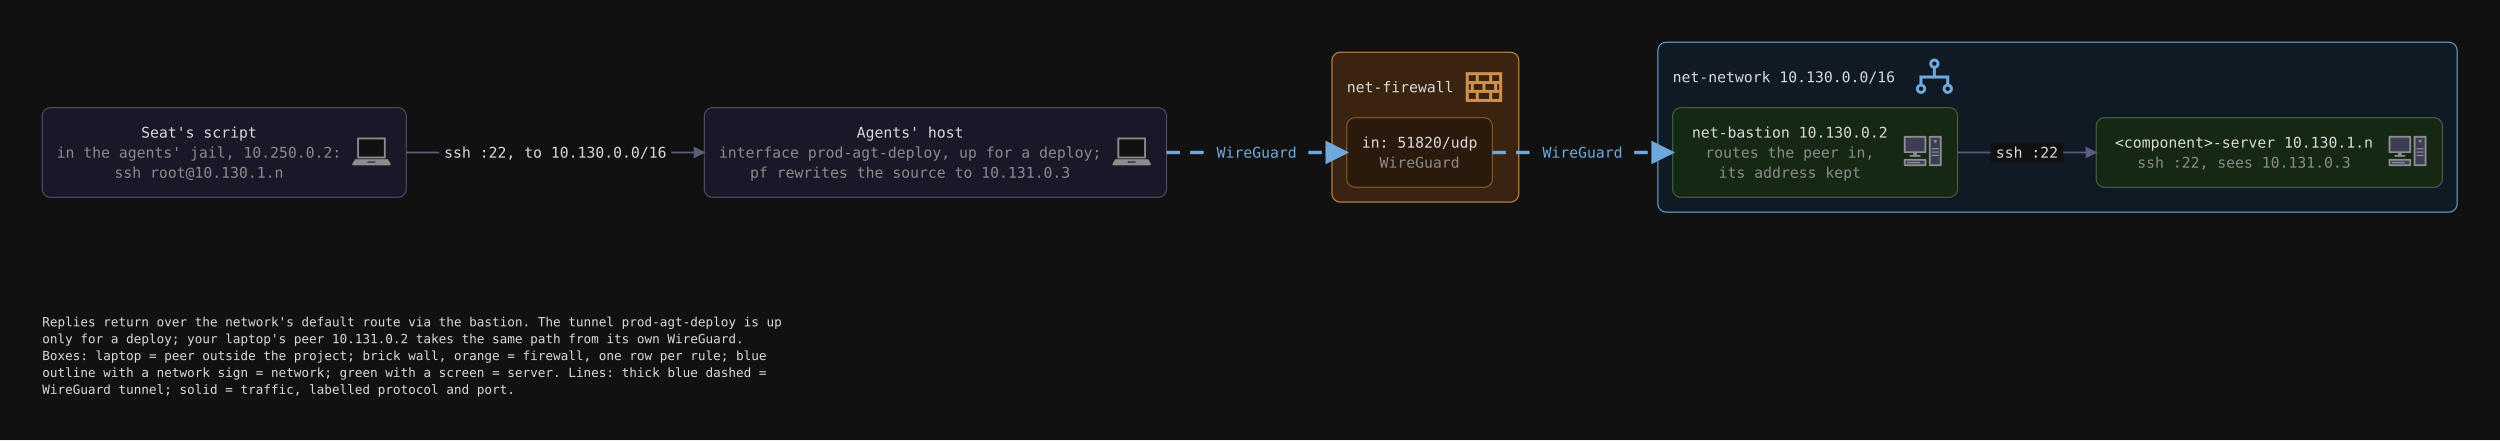
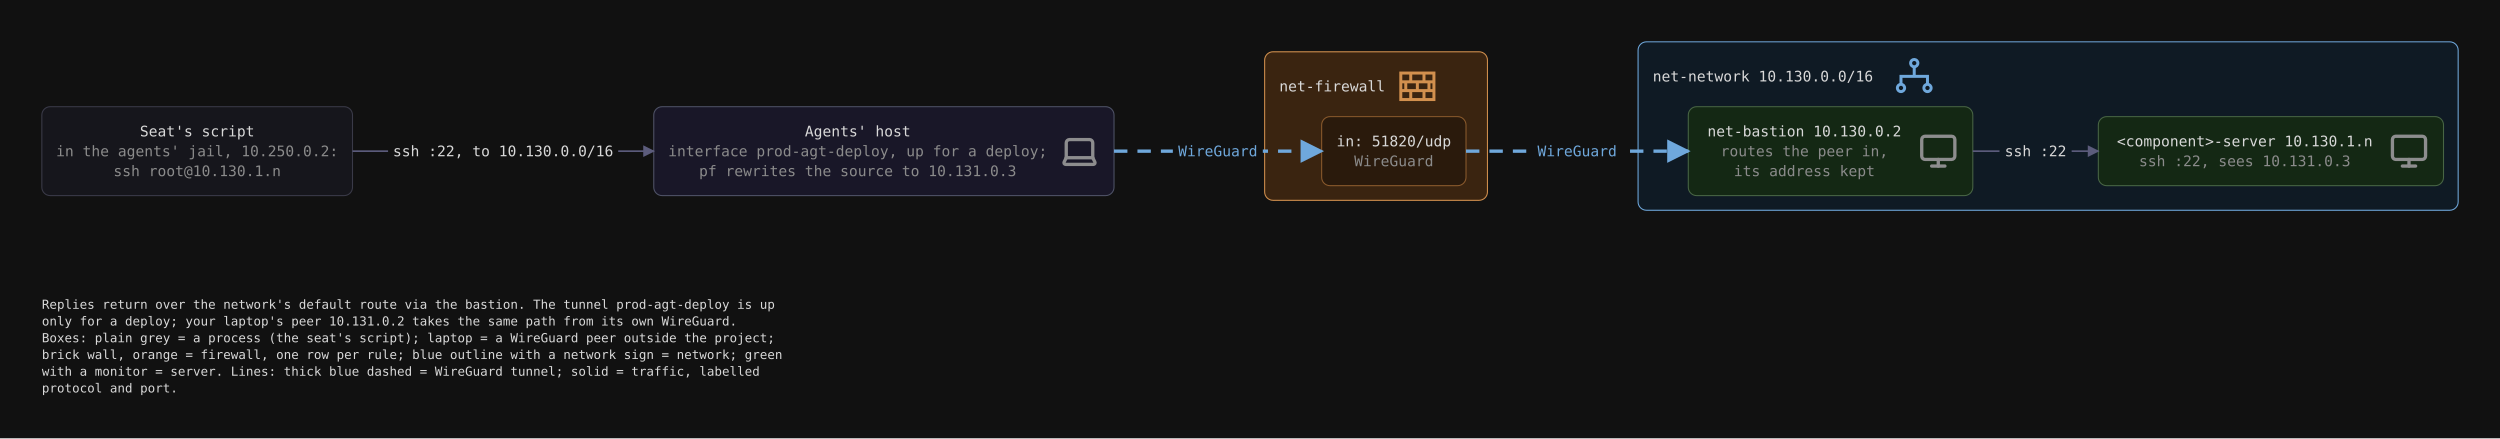
- <svg xmlns="http://www.w3.org/2000/svg" width="2369" height="417" viewBox="0 0 2369 417" font-family="'DejaVu Sans Mono', 'Menlo', 'Consolas', 'Liberation Mono', 'Courier New', monospace" font-size="14px">
+ <svg xmlns="http://www.w3.org/2000/svg" width="2390" height="419" viewBox="0 0 2390 419" font-family="'DejaVu Sans Mono', 'Menlo', 'Consolas', 'Liberation Mono', 'Courier New', monospace" font-size="14px">
  <defs>
-     <marker id="ra842f2f9-arrow-5c5c7c" viewBox="0 0 10 10" refX="9" refY="5" markerWidth="7" markerHeight="7" orient="auto-start-reverse">
+     <marker id="re28a8388-arrow-5c5c7c" viewBox="0 0 10 10" refX="9" refY="5" markerWidth="7" markerHeight="7" orient="auto-start-reverse">
      <path d="M 0 0 L 10 5 L 0 10 z" fill="#5c5c7c" />
    </marker>
-     <marker id="ra842f2f9-arrow-6fa8dc" viewBox="0 0 10 10" refX="9" refY="5" markerWidth="7" markerHeight="7" orient="auto-start-reverse">
+     <marker id="re28a8388-arrow-6fa8dc" viewBox="0 0 10 10" refX="9" refY="5" markerWidth="7" markerHeight="7" orient="auto-start-reverse">
      <path d="M 0 0 L 10 5 L 0 10 z" fill="#6fa8dc" />
    </marker>
  </defs>
-   <rect x="0" y="0" width="2369" height="417" fill="#111111" />
-   <path d="M1270.2 49.5 H1431.2 a8 8 0 0 1 8 8 V183.5 a8 8 0 0 1 -8 8 H1270.2 a8 8 0 0 1 -8 -8 V57.5 a8 8 0 0 1 8 -8 Z" fill="#3a2410" stroke="#d2904e" />
-   <text x="1276.2" y="87.4" fill="#d9d9d9" text-anchor="start">net-firewall</text>
-   <svg x="1387.2" y="63.5" width="38" height="38" color="#8d8d8e" viewBox="0 0 24 24" fill="none" stroke="#d2904e" stroke-width="1.8">
+   <rect x="0" y="0" width="2390" height="419" fill="#111111" />
+   <path d="M1217 49.5 H1414 a8 8 0 0 1 8 8 V183.5 a8 8 0 0 1 -8 8 H1217 a8 8 0 0 1 -8 -8 V57.5 a8 8 0 0 1 8 -8 Z" fill="#3a2410" stroke="#d2904e" />
+   <text x="1223" y="87.4" fill="#d9d9d9" text-anchor="start">net-firewall</text>
+   <svg x="1336" y="63.5" width="38" height="38" color="#8d8d8e" viewBox="0 0 24 24" fill="none" stroke="#d2904e" stroke-width="1.8">
    <rect x="2" y="4" width="20" height="16" />
    <path d="M2 9.3h20M2 14.6h20M8 4v5.3M16 4v5.3M5 9.3v5.3M12 9.3v5.3M19 9.3v5.3M8 14.6V20M16 14.6V20" />
  </svg>
-   <path d="M1284.2 111.5 H1406.2 a8 8 0 0 1 8 8 V169.5 a8 8 0 0 1 -8 8 H1284.2 a8 8 0 0 1 -8 -8 V119.5 a8 8 0 0 1 8 -8 Z" fill="#2a1a0c" stroke="#8a5a2c" />
-   <text x="1345.2" y="139.9" fill="#d9d9d9" text-anchor="middle">in: 51820/udp</text>
-   <text x="1345.2" y="158.9" fill="#8b8b8b" text-anchor="middle">WireGuard</text>
-   <path d="M675.4 102 H1097.4 a8 8 0 0 1 8 8 V179 a8 8 0 0 1 -8 8 H675.4 a8 8 0 0 1 -8 -8 V110 a8 8 0 0 1 8 -8 Z" fill="#191728" stroke="#4f5367" />
-   <text x="862.4" y="130.4" fill="#d9d9d9" text-anchor="middle">Agents' host</text>
-   <text x="862.4" y="149.4" fill="#8b8b8b" text-anchor="middle">interface prod-agt-deploy, up for a deploy;</text>
-   <text x="862.4" y="168.4" fill="#8b8b8b" text-anchor="middle">pf rewrites the source to 10.131.0.3</text>
-   <g transform="translate(1053.4 125.5) scale(1.58333)">
-     <path d="M4 3.6 h16 v11.4 h-16 Z" fill="#111111" stroke="#8d8d8e" stroke-width="1.1" stroke-linejoin="round" />
-     <path d="M2.2 16 h19.6 l1.6 2.6 a0.7 0.7 0 0 1 -0.6 1.1 h-21.6 a0.7 0.7 0 0 1 -0.6 -1.1 Z" fill="#8d8d8e" />
-     <path d="M9.6 17.2 h4.8 v1 h-4.8 Z" fill="#3e3d58" />
-   </g>
-   <path d="M48 102 H377 a8 8 0 0 1 8 8 V179 a8 8 0 0 1 -8 8 H48 a8 8 0 0 1 -8 -8 V110 a8 8 0 0 1 8 -8 Z" fill="#191728" stroke="#4f5367" />
+   <path d="M1271.5 111.5 H1393.5 a8 8 0 0 1 8 8 V169.5 a8 8 0 0 1 -8 8 H1271.5 a8 8 0 0 1 -8 -8 V119.5 a8 8 0 0 1 8 -8 Z" fill="#2a1a0c" stroke="#8a5a2c" />
+   <text x="1332.5" y="139.9" fill="#d9d9d9" text-anchor="middle">in: 51820/udp</text>
+   <text x="1332.5" y="158.9" fill="#8b8b8b" text-anchor="middle">WireGuard</text>
+   <path d="M633 102 H1057 a8 8 0 0 1 8 8 V179 a8 8 0 0 1 -8 8 H633 a8 8 0 0 1 -8 -8 V110 a8 8 0 0 1 8 -8 Z" fill="#191728" stroke="#4f5367" />
+   <text x="820" y="130.4" fill="#d9d9d9" text-anchor="middle">Agents' host</text>
+   <text x="820" y="149.4" fill="#8b8b8b" text-anchor="middle">interface prod-agt-deploy, up for a deploy;</text>
+   <text x="820" y="168.4" fill="#8b8b8b" text-anchor="middle">pf rewrites the source to 10.131.0.3</text>
+   <svg x="1013" y="125.5" width="38" height="38" color="#8d8d8e" viewBox="0 0 24 24" fill="none" stroke="currentColor" stroke-width="2" stroke-linecap="round" stroke-linejoin="round">
+     <path d="M18 5a2 2 0 0 1 2 2v8.526a2 2 0 0 0 .212.897l1.068 2.127a1 1 0 0 1-.9 1.45H3.62a1 1 0 0 1-.9-1.45l1.068-2.127A2 2 0 0 0 4 15.526V7a2 2 0 0 1 2-2z" />
+     <path d="M20.054 15.987H3.946" />
+   </svg>
+   <path d="M48 102 H329 a8 8 0 0 1 8 8 V179 a8 8 0 0 1 -8 8 H48 a8 8 0 0 1 -8 -8 V110 a8 8 0 0 1 8 -8 Z" fill="#16161c" stroke="#3a3a48" />
  <text x="188.5" y="130.4" fill="#d9d9d9" text-anchor="middle">Seat's script</text>
  <text x="188.5" y="149.4" fill="#8b8b8b" text-anchor="middle">in the agents' jail, 10.250.0.2:</text>
  <text x="188.5" y="168.4" fill="#8b8b8b" text-anchor="middle">ssh root@10.130.1.n</text>
-   <g transform="translate(333 125.5) scale(1.58333)">
-     <path d="M4 3.6 h16 v11.4 h-16 Z" fill="#111111" stroke="#8d8d8e" stroke-width="1.1" stroke-linejoin="round" />
-     <path d="M2.2 16 h19.6 l1.6 2.6 a0.7 0.7 0 0 1 -0.6 1.1 h-21.6 a0.7 0.7 0 0 1 -0.6 -1.1 Z" fill="#8d8d8e" />
-     <path d="M9.6 17.2 h4.8 v1 h-4.8 Z" fill="#3e3d58" />
-   </g>
-   <path d="M1579 40 H2320.4 a8 8 0 0 1 8 8 V193 a8 8 0 0 1 -8 8 H1579 a8 8 0 0 1 -8 -8 V48 a8 8 0 0 1 8 -8 Z" fill="#0f1a24" stroke="#6fa8dc" />
-   <text x="1585" y="77.9" fill="#d9d9d9" text-anchor="start">net-network  10.130.0.0/16</text>
-   <svg x="1814" y="54" width="38" height="38" color="#8d8d8e" viewBox="0 0 24 24" fill="none" stroke="#6fa8dc" stroke-width="1.8">
+   <path d="M1574 40 H2342 a8 8 0 0 1 8 8 V193 a8 8 0 0 1 -8 8 H1574 a8 8 0 0 1 -8 -8 V48 a8 8 0 0 1 8 -8 Z" fill="#0f1a24" stroke="#6fa8dc" />
+   <text x="1580" y="77.9" fill="#d9d9d9" text-anchor="start">net-network  10.130.0.0/16</text>
+   <svg x="1811" y="54" width="38" height="38" color="#8d8d8e" viewBox="0 0 24 24" fill="none" stroke="#6fa8dc" stroke-width="1.8">
    <circle cx="12" cy="4" r="2.2" />
    <circle cx="4" cy="19" r="2.2" />
    <circle cx="20" cy="19" r="2.2" />
    <path d="M12 6.2V12M4 16.8V12h16v4.8" />
  </svg>
-   <path d="M1593 102 H1847 a8 8 0 0 1 8 8 V179 a8 8 0 0 1 -8 8 H1593 a8 8 0 0 1 -8 -8 V110 a8 8 0 0 1 8 -8 Z" fill="#142814" stroke="#486544" />
-   <text x="1696" y="130.4" fill="#d9d9d9" text-anchor="middle">net-bastion  10.130.0.2</text>
-   <text x="1696" y="149.4" fill="#8b8b8b" text-anchor="middle">routes the peer in,</text>
-   <text x="1696" y="168.4" fill="#8b8b8b" text-anchor="middle">its address kept</text>
-   <g transform="translate(1803 125.5) scale(1.58333)">
-     <path d="M1.2 2.6 h12.4 v9.2 h-12.4 Z" fill="#3e3d58" stroke="#8d8d8e" stroke-width="1.1" stroke-linejoin="round" />
-     <path d="M6.3 11.8 h2.2 v1.7 h-2.2 Z" fill="#8d8d8e" />
-     <path d="M4.2 13.5 h6.4 v1.1 h-6.4 Z" fill="#8d8d8e" />
-     <path d="M1.2 16.4 h12.4 v3.2 h-12.4 Z" fill="#3e3d58" stroke="#8d8d8e" stroke-width="1.1" stroke-linejoin="round" />
-     <path d="M2.6 17.6 h7.8 v0.9 h-7.8 Z" fill="#8d8d8e" />
-     <path d="M16.2 2.6 h6.6 v17 h-6.6 Z" fill="#3e3d58" stroke="#8d8d8e" stroke-width="1.1" stroke-linejoin="round" />
-     <path d="M18.6 5.2 a0.9 0.9 0 1 0 1.8 0 a0.9 0.9 0 1 0 -1.8 0 Z" fill="#8d8d8e" />
-     <path d="M17.4 9.4 h4.2 v0.7 h-4.2 Z M17.4 11.4 h4.2 v0.7 h-4.2 Z M17.4 13.4 h4.2 v0.7 h-4.2 Z" fill="#8d8d8e" />
+   <path d="M1622 102 H1878 a8 8 0 0 1 8 8 V179 a8 8 0 0 1 -8 8 H1622 a8 8 0 0 1 -8 -8 V110 a8 8 0 0 1 8 -8 Z" fill="#142814" stroke="#486544" />
+   <text x="1725" y="130.4" fill="#d9d9d9" text-anchor="middle">net-bastion  10.130.0.2</text>
+   <text x="1725" y="149.4" fill="#8b8b8b" text-anchor="middle">routes the peer in,</text>
+   <text x="1725" y="168.4" fill="#8b8b8b" text-anchor="middle">its address kept</text>
+   <svg x="1834" y="125.5" width="38" height="38" color="#8d8d8e" viewBox="0 0 24 24" fill="none" stroke="currentColor" stroke-width="2" stroke-linecap="round" stroke-linejoin="round">
+     <rect width="20" height="14" x="2" y="3" rx="2" />
+     <line x1="8" x2="16" y1="21" y2="21" />
+     <line x1="12" x2="12" y1="17" y2="21" />
+   </svg>
+   <path d="M2014 111.5 H2328 a8 8 0 0 1 8 8 V169.5 a8 8 0 0 1 -8 8 H2014 a8 8 0 0 1 -8 -8 V119.5 a8 8 0 0 1 8 -8 Z" fill="#142814" stroke="#486544" />
+   <text x="2146" y="139.9" fill="#d9d9d9" text-anchor="middle">&lt;component&gt;-server  10.130.1.n</text>
+   <text x="2146" y="158.9" fill="#8b8b8b" text-anchor="middle">ssh :22, sees 10.131.0.3</text>
+   <svg x="2284" y="125.5" width="38" height="38" color="#8d8d8e" viewBox="0 0 24 24" fill="none" stroke="currentColor" stroke-width="2" stroke-linecap="round" stroke-linejoin="round">
+     <rect width="20" height="14" x="2" y="3" rx="2" />
+     <line x1="8" x2="16" y1="21" y2="21" />
+     <line x1="12" x2="12" y1="17" y2="21" />
+   </svg>
+   <g font-size="12px">
+     <text x="40" y="295.2" fill="#d9d9d9" text-anchor="start">Replies return over the network's default route via the bastion. The tunnel prod-agt-deploy is up</text>
+     <text x="40" y="311.2" fill="#d9d9d9" text-anchor="start">only for a deploy; your laptop's peer 10.131.0.2 takes the same path from its own WireGuard.</text>
+     <text x="40" y="327.2" fill="#d9d9d9" text-anchor="start">Boxes: plain grey = a process (the seat's script); laptop = a WireGuard peer outside the project;</text>
+     <text x="40" y="343.2" fill="#d9d9d9" text-anchor="start">brick wall, orange = firewall, one row per rule; blue outline with a network sign = network; green</text>
+     <text x="40" y="359.2" fill="#d9d9d9" text-anchor="start">with a monitor = server. Lines: thick blue dashed = WireGuard tunnel; solid = traffic, labelled</text>
+     <text x="40" y="375.2" fill="#d9d9d9" text-anchor="start">protocol and port.</text>
  </g>
-   <path d="M1994.4 111.5 H2306.4 a8 8 0 0 1 8 8 V169.5 a8 8 0 0 1 -8 8 H1994.4 a8 8 0 0 1 -8 -8 V119.5 a8 8 0 0 1 8 -8 Z" fill="#142814" stroke="#486544" />
-   <text x="2126.4" y="139.9" fill="#d9d9d9" text-anchor="middle">&lt;component&gt;-server  10.130.1.n</text>
-   <text x="2126.4" y="158.9" fill="#8b8b8b" text-anchor="middle">ssh :22, sees 10.131.0.3</text>
-   <g transform="translate(2262.4 125.5) scale(1.58333)">
-     <path d="M1.2 2.6 h12.4 v9.2 h-12.4 Z" fill="#3e3d58" stroke="#8d8d8e" stroke-width="1.1" stroke-linejoin="round" />
-     <path d="M6.3 11.8 h2.2 v1.7 h-2.2 Z" fill="#8d8d8e" />
-     <path d="M4.2 13.5 h6.4 v1.1 h-6.4 Z" fill="#8d8d8e" />
-     <path d="M1.2 16.4 h12.4 v3.2 h-12.4 Z" fill="#3e3d58" stroke="#8d8d8e" stroke-width="1.1" stroke-linejoin="round" />
-     <path d="M2.6 17.6 h7.8 v0.9 h-7.8 Z" fill="#8d8d8e" />
-     <path d="M16.2 2.6 h6.6 v17 h-6.6 Z" fill="#3e3d58" stroke="#8d8d8e" stroke-width="1.1" stroke-linejoin="round" />
-     <path d="M18.6 5.2 a0.9 0.9 0 1 0 1.8 0 a0.9 0.9 0 1 0 -1.8 0 Z" fill="#8d8d8e" />
-     <path d="M17.4 9.4 h4.2 v0.7 h-4.2 Z M17.4 11.4 h4.2 v0.7 h-4.2 Z M17.4 13.4 h4.2 v0.7 h-4.2 Z" fill="#8d8d8e" />
-   </g>
-   <g font-size="12px">
-     <text x="40" y="309.2" fill="#d9d9d9" text-anchor="start">Replies return over the network's default route via the bastion. The tunnel prod-agt-deploy is up</text>
-     <text x="40" y="325.2" fill="#d9d9d9" text-anchor="start">only for a deploy; your laptop's peer 10.131.0.2 takes the same path from its own WireGuard.</text>
-     <text x="40" y="341.2" fill="#d9d9d9" text-anchor="start">Boxes: laptop = peer outside the project; brick wall, orange = firewall, one row per rule; blue</text>
-     <text x="40" y="357.2" fill="#d9d9d9" text-anchor="start">outline with a network sign = network; green with a screen = server. Lines: thick blue dashed =</text>
-     <text x="40" y="373.2" fill="#d9d9d9" text-anchor="start">WireGuard tunnel; solid = traffic, labelled protocol and port.</text>
-   </g>
-   <path d="M 385 144.5 L 667.4 144.5" fill="none" stroke="#5c5c7c" stroke-width="1.6" marker-end="url(#ra842f2f9-arrow-5c5c7c)" />
-   <rect x="416.2" y="135" width="220" height="19" fill="#111111" />
-   <text x="526.2" y="149.4" fill="#d9d9d9" text-anchor="middle">ssh :22, to 10.130.0.0/16</text>
-   <path d="M 1105.4 144.5 L 1276.2 144.5" fill="none" stroke="#6fa8dc" stroke-width="3.2" stroke-dasharray="12.8 9.6" marker-end="url(#ra842f2f9-arrow-6fa8dc)" />
-   <rect x="1147.8" y="135" width="86" height="19" fill="#111111" />
-   <text x="1190.8" y="149.4" fill="#6fa8dc" text-anchor="middle">WireGuard</text>
-   <path d="M 1414.2 144.5 L 1585 144.5" fill="none" stroke="#6fa8dc" stroke-width="3.2" stroke-dasharray="12.8 9.6" marker-end="url(#ra842f2f9-arrow-6fa8dc)" />
-   <rect x="1456.6" y="135" width="86" height="19" fill="#111111" />
-   <text x="1499.6" y="149.4" fill="#6fa8dc" text-anchor="middle">WireGuard</text>
-   <path d="M 1855 144.5 L 1986.4 144.5" fill="none" stroke="#5c5c7c" stroke-width="1.6" marker-end="url(#ra842f2f9-arrow-5c5c7c)" />
-   <rect x="1886.2" y="135" width="69" height="19" fill="#111111" />
-   <text x="1920.7" y="149.4" fill="#d9d9d9" text-anchor="middle">ssh :22</text>
+   <line x1="337" y1="144.5" x2="625" y2="144.5" stroke="#5c5c7c" stroke-width="1.6" marker-end="url(#re28a8388-arrow-5c5c7c)" />
+   <rect x="371" y="135" width="220" height="19" fill="#111111" />
+   <text x="481" y="149.4" fill="#d9d9d9" text-anchor="middle">ssh :22, to 10.130.0.0/16</text>
+   <line x1="1065" y1="144.5" x2="1263.5" y2="144.5" stroke="#6fa8dc" stroke-width="3.2" stroke-dasharray="12.8 9.6" marker-end="url(#re28a8388-arrow-6fa8dc)" />
+   <rect x="1121.25" y="135" width="86" height="19" fill="#111111" />
+   <text x="1164.25" y="149.4" fill="#6fa8dc" text-anchor="middle">WireGuard</text>
+   <line x1="1401.5" y1="144.5" x2="1614" y2="144.5" stroke="#6fa8dc" stroke-width="3.2" stroke-dasharray="12.8 9.6" marker-end="url(#re28a8388-arrow-6fa8dc)" />
+   <rect x="1464.75" y="135" width="86" height="19" fill="#111111" />
+   <text x="1507.75" y="149.4" fill="#6fa8dc" text-anchor="middle">WireGuard</text>
+   <line x1="1886" y1="144.5" x2="2006" y2="144.5" stroke="#5c5c7c" stroke-width="1.6" marker-end="url(#re28a8388-arrow-5c5c7c)" />
+   <rect x="1911.5" y="135" width="69" height="19" fill="#0f1a24" />
+   <text x="1946" y="149.4" fill="#d9d9d9" text-anchor="middle">ssh :22</text>
</svg>
